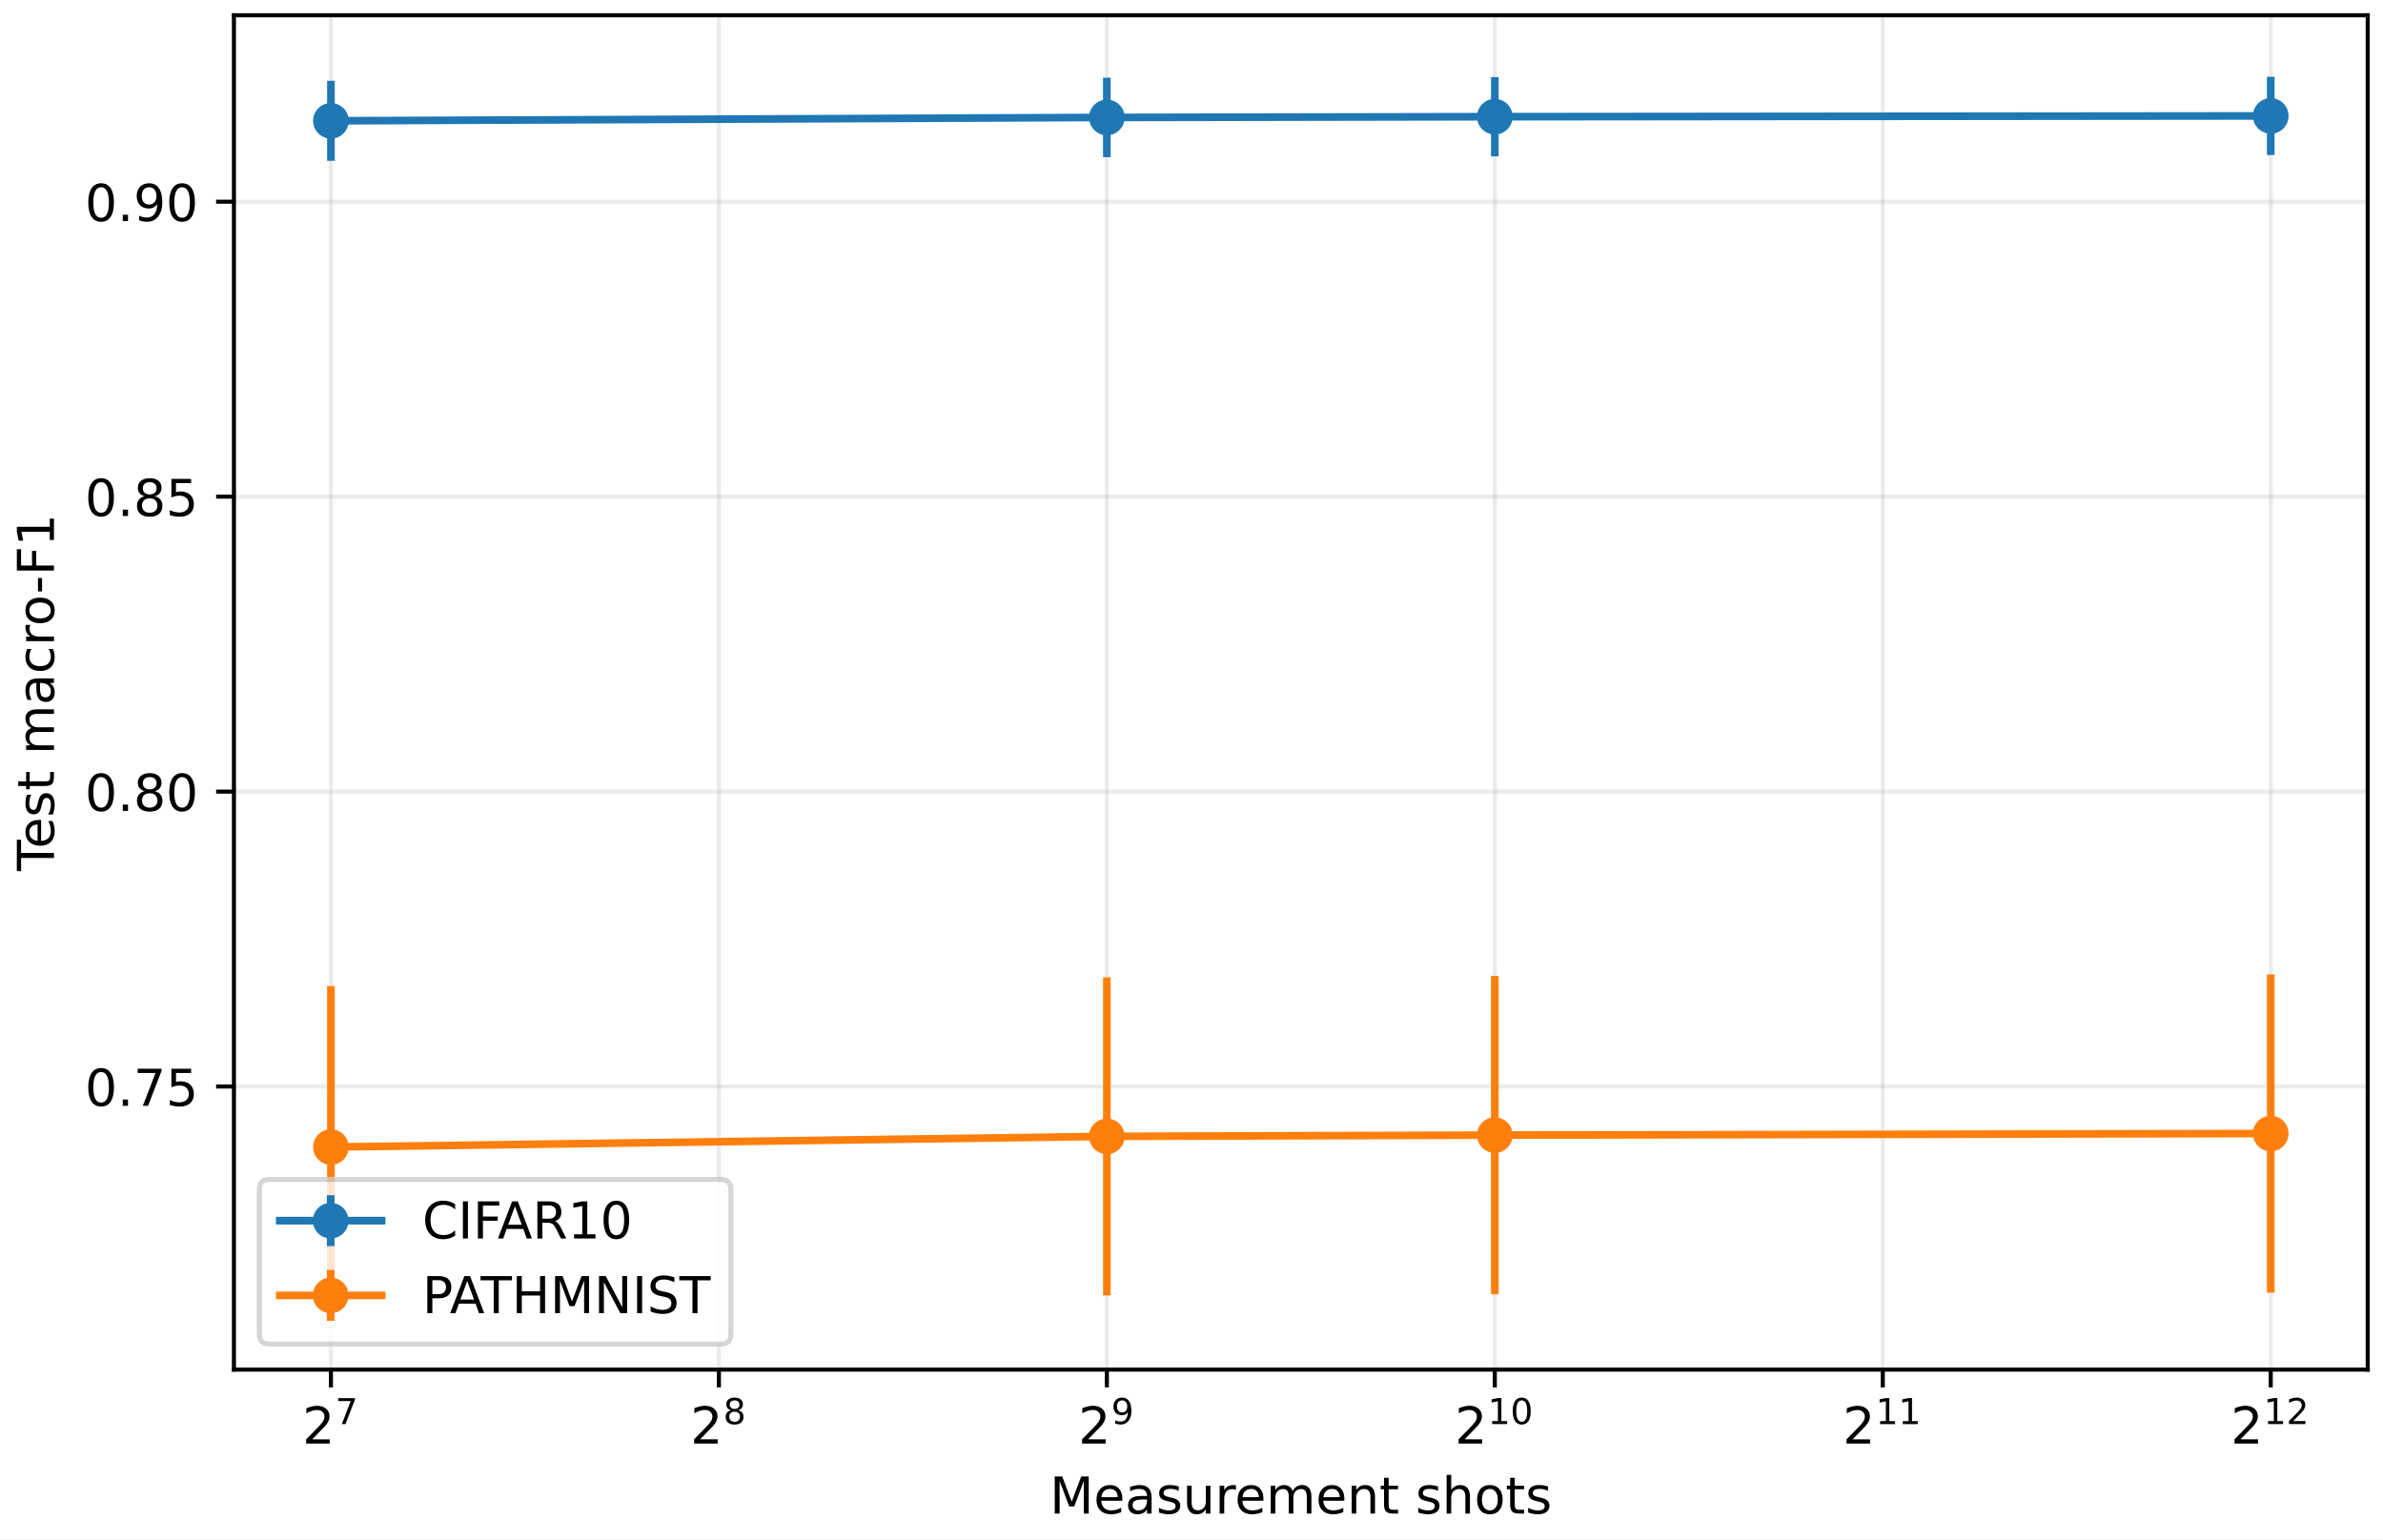
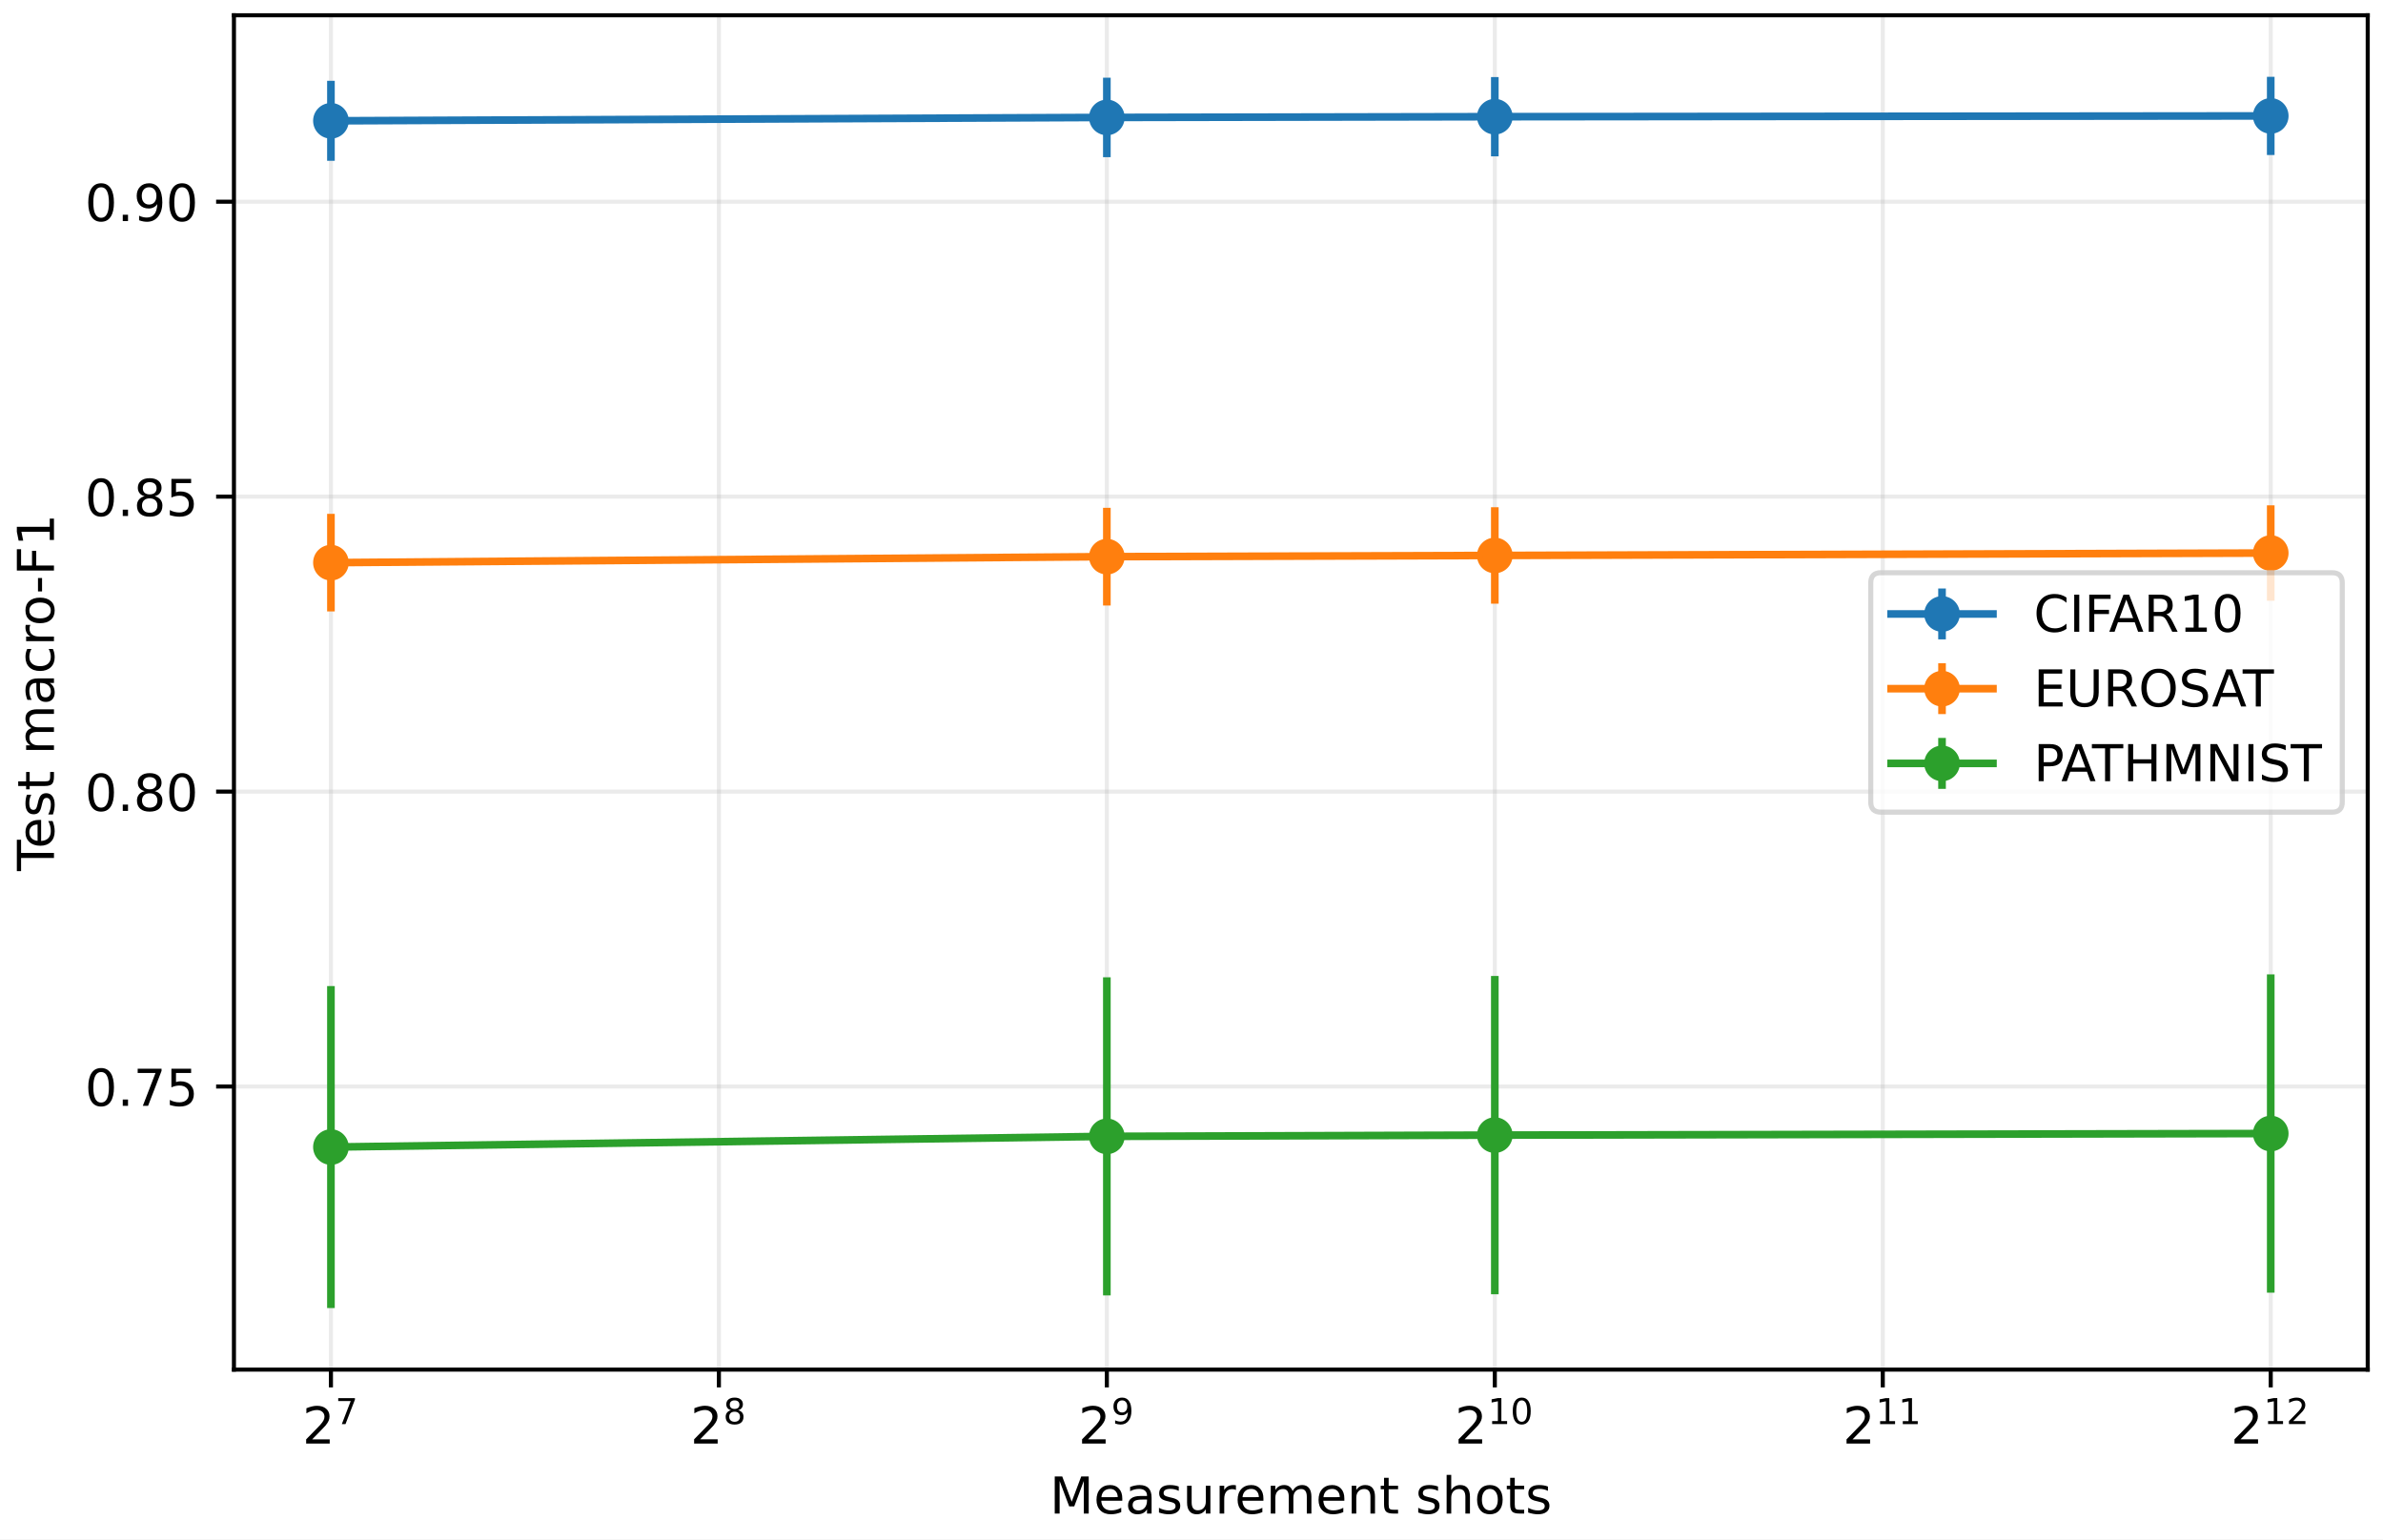
<svg xmlns="http://www.w3.org/2000/svg" xmlns:xlink="http://www.w3.org/1999/xlink" width="468pt" height="302.4pt" viewBox="0 0 468 302.4" version="1.1">
  <defs>
    <style type="text/css">*{stroke-linejoin: round; stroke-linecap: butt}</style>
  </defs>
  <g id="figure_1">
    <g id="patch_1">
      <path d="M 0 302.4  L 468 302.4  L 468 0  L 0 0  z " style="fill: #ffffff" />
    </g>
    <g id="axes_1">
      <g id="patch_2">
        <path d="M 45.944 269.044  L 465 269.044  L 465 3  L 45.944 3  z " style="fill: #ffffff" />
      </g>
      <g id="matplotlib.axis_1">
        <g id="xtick_1">
          <g id="line2d_1">
-             <path d="M 64.992 269.044  L 64.992 3  " clip-path="url(#pfaf70b054d)" style="fill: none; stroke: #b0b0b0; stroke-opacity: 0.25; stroke-width: 0.8; stroke-linecap: square" />
+             <path d="M 64.992 269.044  L 64.992 3  " clip-path="url(#pe28dc18bc2)" style="fill: none; stroke: #b0b0b0; stroke-opacity: 0.25; stroke-width: 0.8; stroke-linecap: square" />
          </g>
          <g id="line2d_2">
            <defs>
-               <path id="m798c637eca" d="M 0 0  L 0 3.5  " style="stroke: #000000; stroke-width: 0.8" />
-             </defs>
-             <g>
-               <use xlink:href="#m798c637eca" x="64.992" y="269.044" style="stroke: #000000; stroke-width: 0.8" />
+               <path id="mab3821c7cf" d="M 0 0  L 0 3.5  " style="stroke: #000000; stroke-width: 0.8" />
+             </defs>
+             <g>
+               <use xlink:href="#mab3821c7cf" x="64.992" y="269.044" style="stroke: #000000; stroke-width: 0.8" />
            </g>
          </g>
          <g id="text_1">
            <g transform="translate(59.39198 283.6419) scale(0.1 -0.1)">
              <defs>
                <path id="DejaVuSans-32" d="M 1228 531  L 3431 531  L 3431 0  L 469 0  L 469 531  Q 828 903 1448 1529  Q 2069 2156 2228 2338  Q 2531 2678 2651 2914  Q 2772 3150 2772 3378  Q 2772 3750 2511 3984  Q 2250 4219 1831 4219  Q 1534 4219 1204 4116  Q 875 4013 500 3803  L 500 4441  Q 881 4594 1212 4672  Q 1544 4750 1819 4750  Q 2544 4750 2975 4387  Q 3406 4025 3406 3419  Q 3406 3131 3298 2873  Q 3191 2616 2906 2266  Q 2828 2175 2409 1742  Q 1991 1309 1228 531  z " transform="scale(0.015625)" />
                <path id="DejaVuSans-37" d="M 525 4666  L 3525 4666  L 3525 4397  L 1831 0  L 1172 0  L 2766 4134  L 525 4134  L 525 4666  z " transform="scale(0.015625)" />
              </defs>
              <use xlink:href="#DejaVuSans-32" transform="translate(0 0.684375)" />
              <use xlink:href="#DejaVuSans-37" transform="translate(64.58008 38.96563) scale(0.7)" />
            </g>
          </g>
        </g>
        <g id="xtick_2">
          <g id="line2d_3">
-             <path d="M 141.184 269.044  L 141.184 3  " clip-path="url(#pfaf70b054d)" style="fill: none; stroke: #b0b0b0; stroke-opacity: 0.25; stroke-width: 0.8; stroke-linecap: square" />
+             <path d="M 141.184 269.044  L 141.184 3  " clip-path="url(#pe28dc18bc2)" style="fill: none; stroke: #b0b0b0; stroke-opacity: 0.25; stroke-width: 0.8; stroke-linecap: square" />
          </g>
          <g id="line2d_4">
            <g>
-               <use xlink:href="#m798c637eca" x="141.184" y="269.044" style="stroke: #000000; stroke-width: 0.8" />
+               <use xlink:href="#mab3821c7cf" x="141.184" y="269.044" style="stroke: #000000; stroke-width: 0.8" />
            </g>
          </g>
          <g id="text_2">
            <g transform="translate(135.5839 283.6419) scale(0.1 -0.1)">
              <defs>
                <path id="DejaVuSans-38" d="M 2034 2216  Q 1584 2216 1326 1975  Q 1069 1734 1069 1313  Q 1069 891 1326 650  Q 1584 409 2034 409  Q 2484 409 2743 651  Q 3003 894 3003 1313  Q 3003 1734 2745 1975  Q 2488 2216 2034 2216  z M 1403 2484  Q 997 2584 770 2862  Q 544 3141 544 3541  Q 544 4100 942 4425  Q 1341 4750 2034 4750  Q 2731 4750 3128 4425  Q 3525 4100 3525 3541  Q 3525 3141 3298 2862  Q 3072 2584 2669 2484  Q 3125 2378 3379 2068  Q 3634 1759 3634 1313  Q 3634 634 3220 271  Q 2806 -91 2034 -91  Q 1263 -91 848 271  Q 434 634 434 1313  Q 434 1759 690 2068  Q 947 2378 1403 2484  z M 1172 3481  Q 1172 3119 1398 2916  Q 1625 2713 2034 2713  Q 2441 2713 2670 2916  Q 2900 3119 2900 3481  Q 2900 3844 2670 4047  Q 2441 4250 2034 4250  Q 1625 4250 1398 4047  Q 1172 3844 1172 3481  z " transform="scale(0.015625)" />
              </defs>
              <use xlink:href="#DejaVuSans-32" transform="translate(0 0.765625)" />
              <use xlink:href="#DejaVuSans-38" transform="translate(64.58008 39.04688) scale(0.7)" />
            </g>
          </g>
        </g>
        <g id="xtick_3">
          <g id="line2d_5">
-             <path d="M 217.376 269.044  L 217.376 3  " clip-path="url(#pfaf70b054d)" style="fill: none; stroke: #b0b0b0; stroke-opacity: 0.25; stroke-width: 0.8; stroke-linecap: square" />
+             <path d="M 217.376 269.044  L 217.376 3  " clip-path="url(#pe28dc18bc2)" style="fill: none; stroke: #b0b0b0; stroke-opacity: 0.25; stroke-width: 0.8; stroke-linecap: square" />
          </g>
          <g id="line2d_6">
            <g>
-               <use xlink:href="#m798c637eca" x="217.376" y="269.044" style="stroke: #000000; stroke-width: 0.8" />
+               <use xlink:href="#mab3821c7cf" x="217.376" y="269.044" style="stroke: #000000; stroke-width: 0.8" />
            </g>
          </g>
          <g id="text_3">
            <g transform="translate(211.7759 283.6419) scale(0.1 -0.1)">
              <defs>
                <path id="DejaVuSans-39" d="M 703 97  L 703 672  Q 941 559 1184 500  Q 1428 441 1663 441  Q 2288 441 2617 861  Q 2947 1281 2994 2138  Q 2813 1869 2534 1725  Q 2256 1581 1919 1581  Q 1219 1581 811 2004  Q 403 2428 403 3163  Q 403 3881 828 4315  Q 1253 4750 1959 4750  Q 2769 4750 3195 4129  Q 3622 3509 3622 2328  Q 3622 1225 3098 567  Q 2575 -91 1691 -91  Q 1453 -91 1209 -44  Q 966 3 703 97  z M 1959 2075  Q 2384 2075 2632 2365  Q 2881 2656 2881 3163  Q 2881 3666 2632 3958  Q 2384 4250 1959 4250  Q 1534 4250 1286 3958  Q 1038 3666 1038 3163  Q 1038 2656 1286 2365  Q 1534 2075 1959 2075  z " transform="scale(0.015625)" />
              </defs>
              <use xlink:href="#DejaVuSans-32" transform="translate(0 0.765625)" />
              <use xlink:href="#DejaVuSans-39" transform="translate(64.58008 39.04688) scale(0.7)" />
            </g>
          </g>
        </g>
        <g id="xtick_4">
          <g id="line2d_7">
-             <path d="M 293.568 269.044  L 293.568 3  " clip-path="url(#pfaf70b054d)" style="fill: none; stroke: #b0b0b0; stroke-opacity: 0.25; stroke-width: 0.8; stroke-linecap: square" />
+             <path d="M 293.568 269.044  L 293.568 3  " clip-path="url(#pe28dc18bc2)" style="fill: none; stroke: #b0b0b0; stroke-opacity: 0.25; stroke-width: 0.8; stroke-linecap: square" />
          </g>
          <g id="line2d_8">
            <g>
-               <use xlink:href="#m798c637eca" x="293.568" y="269.044" style="stroke: #000000; stroke-width: 0.8" />
+               <use xlink:href="#mab3821c7cf" x="293.568" y="269.044" style="stroke: #000000; stroke-width: 0.8" />
            </g>
          </g>
          <g id="text_4">
            <g transform="translate(285.7179 283.6419) scale(0.1 -0.1)">
              <defs>
                <path id="DejaVuSans-31" d="M 794 531  L 1825 531  L 1825 4091  L 703 3866  L 703 4441  L 1819 4666  L 2450 4666  L 2450 531  L 3481 531  L 3481 0  L 794 0  L 794 531  z " transform="scale(0.015625)" />
                <path id="DejaVuSans-30" d="M 2034 4250  Q 1547 4250 1301 3770  Q 1056 3291 1056 2328  Q 1056 1369 1301 889  Q 1547 409 2034 409  Q 2525 409 2770 889  Q 3016 1369 3016 2328  Q 3016 3291 2770 3770  Q 2525 4250 2034 4250  z M 2034 4750  Q 2819 4750 3233 4129  Q 3647 3509 3647 2328  Q 3647 1150 3233 529  Q 2819 -91 2034 -91  Q 1250 -91 836 529  Q 422 1150 422 2328  Q 422 3509 836 4129  Q 1250 4750 2034 4750  z " transform="scale(0.015625)" />
              </defs>
              <use xlink:href="#DejaVuSans-32" transform="translate(0 0.765625)" />
              <use xlink:href="#DejaVuSans-31" transform="translate(64.58008 39.04688) scale(0.7)" />
              <use xlink:href="#DejaVuSans-30" transform="translate(109.1162 39.04688) scale(0.7)" />
            </g>
          </g>
        </g>
        <g id="xtick_5">
          <g id="line2d_9">
-             <path d="M 369.76 269.044  L 369.76 3  " clip-path="url(#pfaf70b054d)" style="fill: none; stroke: #b0b0b0; stroke-opacity: 0.25; stroke-width: 0.8; stroke-linecap: square" />
+             <path d="M 369.76 269.044  L 369.76 3  " clip-path="url(#pe28dc18bc2)" style="fill: none; stroke: #b0b0b0; stroke-opacity: 0.25; stroke-width: 0.8; stroke-linecap: square" />
          </g>
          <g id="line2d_10">
            <g>
-               <use xlink:href="#m798c637eca" x="369.76" y="269.044" style="stroke: #000000; stroke-width: 0.8" />
+               <use xlink:href="#mab3821c7cf" x="369.76" y="269.044" style="stroke: #000000; stroke-width: 0.8" />
            </g>
          </g>
          <g id="text_5">
            <g transform="translate(361.9098 283.6419) scale(0.1 -0.1)">
              <use xlink:href="#DejaVuSans-32" transform="translate(0 0.684375)" />
              <use xlink:href="#DejaVuSans-31" transform="translate(64.58008 38.96563) scale(0.7)" />
              <use xlink:href="#DejaVuSans-31" transform="translate(109.1162 38.96563) scale(0.7)" />
            </g>
          </g>
        </g>
        <g id="xtick_6">
          <g id="line2d_11">
-             <path d="M 445.952 269.044  L 445.952 3  " clip-path="url(#pfaf70b054d)" style="fill: none; stroke: #b0b0b0; stroke-opacity: 0.25; stroke-width: 0.8; stroke-linecap: square" />
+             <path d="M 445.952 269.044  L 445.952 3  " clip-path="url(#pe28dc18bc2)" style="fill: none; stroke: #b0b0b0; stroke-opacity: 0.25; stroke-width: 0.8; stroke-linecap: square" />
          </g>
          <g id="line2d_12">
            <g>
-               <use xlink:href="#m798c637eca" x="445.952" y="269.044" style="stroke: #000000; stroke-width: 0.8" />
+               <use xlink:href="#mab3821c7cf" x="445.952" y="269.044" style="stroke: #000000; stroke-width: 0.8" />
            </g>
          </g>
          <g id="text_6">
            <g transform="translate(438.1018 283.6419) scale(0.1 -0.1)">
              <use xlink:href="#DejaVuSans-32" transform="translate(0 0.765625)" />
              <use xlink:href="#DejaVuSans-31" transform="translate(64.58008 39.04688) scale(0.7)" />
              <use xlink:href="#DejaVuSans-32" transform="translate(109.1162 39.04688) scale(0.7)" />
            </g>
          </g>
        </g>
        <g id="text_7">
          <g transform="translate(206.1617 297.3201) scale(0.1 -0.1)">
            <defs>
              <path id="DejaVuSans-4d" d="M 628 4666  L 1569 4666  L 2759 1491  L 3956 4666  L 4897 4666  L 4897 0  L 4281 0  L 4281 4097  L 3078 897  L 2444 897  L 1241 4097  L 1241 0  L 628 0  L 628 4666  z " transform="scale(0.015625)" />
              <path id="DejaVuSans-65" d="M 3597 1894  L 3597 1613  L 953 1613  Q 991 1019 1311 708  Q 1631 397 2203 397  Q 2534 397 2845 478  Q 3156 559 3463 722  L 3463 178  Q 3153 47 2828 -22  Q 2503 -91 2169 -91  Q 1331 -91 842 396  Q 353 884 353 1716  Q 353 2575 817 3079  Q 1281 3584 2069 3584  Q 2775 3584 3186 3129  Q 3597 2675 3597 1894  z M 3022 2063  Q 3016 2534 2758 2815  Q 2500 3097 2075 3097  Q 1594 3097 1305 2825  Q 1016 2553 972 2059  L 3022 2063  z " transform="scale(0.015625)" />
              <path id="DejaVuSans-61" d="M 2194 1759  Q 1497 1759 1228 1600  Q 959 1441 959 1056  Q 959 750 1161 570  Q 1363 391 1709 391  Q 2188 391 2477 730  Q 2766 1069 2766 1631  L 2766 1759  L 2194 1759  z M 3341 1997  L 3341 0  L 2766 0  L 2766 531  Q 2569 213 2275 61  Q 1981 -91 1556 -91  Q 1019 -91 701 211  Q 384 513 384 1019  Q 384 1609 779 1909  Q 1175 2209 1959 2209  L 2766 2209  L 2766 2266  Q 2766 2663 2505 2880  Q 2244 3097 1772 3097  Q 1472 3097 1187 3025  Q 903 2953 641 2809  L 641 3341  Q 956 3463 1253 3523  Q 1550 3584 1831 3584  Q 2591 3584 2966 3190  Q 3341 2797 3341 1997  z " transform="scale(0.015625)" />
              <path id="DejaVuSans-73" d="M 2834 3397  L 2834 2853  Q 2591 2978 2328 3040  Q 2066 3103 1784 3103  Q 1356 3103 1142 2972  Q 928 2841 928 2578  Q 928 2378 1081 2264  Q 1234 2150 1697 2047  L 1894 2003  Q 2506 1872 2764 1633  Q 3022 1394 3022 966  Q 3022 478 2636 193  Q 2250 -91 1575 -91  Q 1294 -91 989 -36  Q 684 19 347 128  L 347 722  Q 666 556 975 473  Q 1284 391 1588 391  Q 1994 391 2212 530  Q 2431 669 2431 922  Q 2431 1156 2273 1281  Q 2116 1406 1581 1522  L 1381 1569  Q 847 1681 609 1914  Q 372 2147 372 2553  Q 372 3047 722 3315  Q 1072 3584 1716 3584  Q 2034 3584 2315 3537  Q 2597 3491 2834 3397  z " transform="scale(0.015625)" />
              <path id="DejaVuSans-75" d="M 544 1381  L 544 3500  L 1119 3500  L 1119 1403  Q 1119 906 1312 657  Q 1506 409 1894 409  Q 2359 409 2629 706  Q 2900 1003 2900 1516  L 2900 3500  L 3475 3500  L 3475 0  L 2900 0  L 2900 538  Q 2691 219 2414 64  Q 2138 -91 1772 -91  Q 1169 -91 856 284  Q 544 659 544 1381  z M 1991 3584  L 1991 3584  z " transform="scale(0.015625)" />
              <path id="DejaVuSans-72" d="M 2631 2963  Q 2534 3019 2420 3045  Q 2306 3072 2169 3072  Q 1681 3072 1420 2755  Q 1159 2438 1159 1844  L 1159 0  L 581 0  L 581 3500  L 1159 3500  L 1159 2956  Q 1341 3275 1631 3429  Q 1922 3584 2338 3584  Q 2397 3584 2469 3576  Q 2541 3569 2628 3553  L 2631 2963  z " transform="scale(0.015625)" />
              <path id="DejaVuSans-6d" d="M 3328 2828  Q 3544 3216 3844 3400  Q 4144 3584 4550 3584  Q 5097 3584 5394 3201  Q 5691 2819 5691 2113  L 5691 0  L 5113 0  L 5113 2094  Q 5113 2597 4934 2840  Q 4756 3084 4391 3084  Q 3944 3084 3684 2787  Q 3425 2491 3425 1978  L 3425 0  L 2847 0  L 2847 2094  Q 2847 2600 2669 2842  Q 2491 3084 2119 3084  Q 1678 3084 1418 2786  Q 1159 2488 1159 1978  L 1159 0  L 581 0  L 581 3500  L 1159 3500  L 1159 2956  Q 1356 3278 1631 3431  Q 1906 3584 2284 3584  Q 2666 3584 2933 3390  Q 3200 3197 3328 2828  z " transform="scale(0.015625)" />
              <path id="DejaVuSans-6e" d="M 3513 2113  L 3513 0  L 2938 0  L 2938 2094  Q 2938 2591 2744 2837  Q 2550 3084 2163 3084  Q 1697 3084 1428 2787  Q 1159 2491 1159 1978  L 1159 0  L 581 0  L 581 3500  L 1159 3500  L 1159 2956  Q 1366 3272 1645 3428  Q 1925 3584 2291 3584  Q 2894 3584 3203 3211  Q 3513 2838 3513 2113  z " transform="scale(0.015625)" />
              <path id="DejaVuSans-74" d="M 1172 4494  L 1172 3500  L 2356 3500  L 2356 3053  L 1172 3053  L 1172 1153  Q 1172 725 1289 603  Q 1406 481 1766 481  L 2356 481  L 2356 0  L 1766 0  Q 1100 0 847 248  Q 594 497 594 1153  L 594 3053  L 172 3053  L 172 3500  L 594 3500  L 594 4494  L 1172 4494  z " transform="scale(0.015625)" />
              <path id="DejaVuSans-20" transform="scale(0.015625)" />
              <path id="DejaVuSans-68" d="M 3513 2113  L 3513 0  L 2938 0  L 2938 2094  Q 2938 2591 2744 2837  Q 2550 3084 2163 3084  Q 1697 3084 1428 2787  Q 1159 2491 1159 1978  L 1159 0  L 581 0  L 581 4863  L 1159 4863  L 1159 2956  Q 1366 3272 1645 3428  Q 1925 3584 2291 3584  Q 2894 3584 3203 3211  Q 3513 2838 3513 2113  z " transform="scale(0.015625)" />
              <path id="DejaVuSans-6f" d="M 1959 3097  Q 1497 3097 1228 2736  Q 959 2375 959 1747  Q 959 1119 1226 758  Q 1494 397 1959 397  Q 2419 397 2687 759  Q 2956 1122 2956 1747  Q 2956 2369 2687 2733  Q 2419 3097 1959 3097  z M 1959 3584  Q 2709 3584 3137 3096  Q 3566 2609 3566 1747  Q 3566 888 3137 398  Q 2709 -91 1959 -91  Q 1206 -91 779 398  Q 353 888 353 1747  Q 353 2609 779 3096  Q 1206 3584 1959 3584  z " transform="scale(0.015625)" />
            </defs>
            <use xlink:href="#DejaVuSans-4d" />
            <use xlink:href="#DejaVuSans-65" transform="translate(86.2793 0)" />
            <use xlink:href="#DejaVuSans-61" transform="translate(147.8027 0)" />
            <use xlink:href="#DejaVuSans-73" transform="translate(209.082 0)" />
            <use xlink:href="#DejaVuSans-75" transform="translate(261.1816 0)" />
            <use xlink:href="#DejaVuSans-72" transform="translate(324.5605 0)" />
            <use xlink:href="#DejaVuSans-65" transform="translate(363.4238 0)" />
            <use xlink:href="#DejaVuSans-6d" transform="translate(424.9473 0)" />
            <use xlink:href="#DejaVuSans-65" transform="translate(522.3594 0)" />
            <use xlink:href="#DejaVuSans-6e" transform="translate(583.8828 0)" />
            <use xlink:href="#DejaVuSans-74" transform="translate(647.2617 0)" />
            <use xlink:href="#DejaVuSans-20" transform="translate(686.4707 0)" />
            <use xlink:href="#DejaVuSans-73" transform="translate(718.2578 0)" />
            <use xlink:href="#DejaVuSans-68" transform="translate(770.3574 0)" />
            <use xlink:href="#DejaVuSans-6f" transform="translate(833.7363 0)" />
            <use xlink:href="#DejaVuSans-74" transform="translate(894.918 0)" />
            <use xlink:href="#DejaVuSans-73" transform="translate(934.127 0)" />
          </g>
        </g>
      </g>
      <g id="matplotlib.axis_2">
        <g id="ytick_1">
          <g id="line2d_13">
-             <path d="M 45.944 213.429  L 465 213.429  " clip-path="url(#pfaf70b054d)" style="fill: none; stroke: #b0b0b0; stroke-opacity: 0.25; stroke-width: 0.8; stroke-linecap: square" />
+             <path d="M 45.944 213.429  L 465 213.429  " clip-path="url(#pe28dc18bc2)" style="fill: none; stroke: #b0b0b0; stroke-opacity: 0.25; stroke-width: 0.8; stroke-linecap: square" />
          </g>
          <g id="line2d_14">
            <defs>
-               <path id="mf0f2cc1342" d="M 0 0  L -3.5 0  " style="stroke: #000000; stroke-width: 0.8" />
-             </defs>
-             <g>
-               <use xlink:href="#mf0f2cc1342" x="45.944" y="213.429" style="stroke: #000000; stroke-width: 0.8" />
+               <path id="m3aa2498bc7" d="M 0 0  L -3.5 0  " style="stroke: #000000; stroke-width: 0.8" />
+             </defs>
+             <g>
+               <use xlink:href="#m3aa2498bc7" x="45.944" y="213.429" style="stroke: #000000; stroke-width: 0.8" />
            </g>
          </g>
          <g id="text_8">
            <g transform="translate(16.67836 217.2287) scale(0.1 -0.1)">
              <defs>
                <path id="DejaVuSans-2e" d="M 684 794  L 1344 794  L 1344 0  L 684 0  L 684 794  z " transform="scale(0.015625)" />
                <path id="DejaVuSans-35" d="M 691 4666  L 3169 4666  L 3169 4134  L 1269 4134  L 1269 2991  Q 1406 3038 1543 3061  Q 1681 3084 1819 3084  Q 2600 3084 3056 2656  Q 3513 2228 3513 1497  Q 3513 744 3044 326  Q 2575 -91 1722 -91  Q 1428 -91 1123 -41  Q 819 9 494 109  L 494 744  Q 775 591 1075 516  Q 1375 441 1709 441  Q 2250 441 2565 725  Q 2881 1009 2881 1497  Q 2881 1984 2565 2268  Q 2250 2553 1709 2553  Q 1456 2553 1204 2497  Q 953 2441 691 2322  L 691 4666  z " transform="scale(0.015625)" />
              </defs>
              <use xlink:href="#DejaVuSans-30" />
              <use xlink:href="#DejaVuSans-2e" transform="translate(63.62305 0)" />
              <use xlink:href="#DejaVuSans-37" transform="translate(95.41016 0)" />
              <use xlink:href="#DejaVuSans-35" transform="translate(159.0332 0)" />
            </g>
          </g>
        </g>
        <g id="ytick_2">
          <g id="line2d_15">
-             <path d="M 45.944 155.495  L 465 155.495  " clip-path="url(#pfaf70b054d)" style="fill: none; stroke: #b0b0b0; stroke-opacity: 0.25; stroke-width: 0.8; stroke-linecap: square" />
+             <path d="M 45.944 155.495  L 465 155.495  " clip-path="url(#pe28dc18bc2)" style="fill: none; stroke: #b0b0b0; stroke-opacity: 0.25; stroke-width: 0.8; stroke-linecap: square" />
          </g>
          <g id="line2d_16">
            <g>
-               <use xlink:href="#mf0f2cc1342" x="45.944" y="155.495" style="stroke: #000000; stroke-width: 0.8" />
+               <use xlink:href="#m3aa2498bc7" x="45.944" y="155.495" style="stroke: #000000; stroke-width: 0.8" />
            </g>
          </g>
          <g id="text_9">
            <g transform="translate(16.67836 159.2939) scale(0.1 -0.1)">
              <use xlink:href="#DejaVuSans-30" />
              <use xlink:href="#DejaVuSans-2e" transform="translate(63.62305 0)" />
              <use xlink:href="#DejaVuSans-38" transform="translate(95.41016 0)" />
              <use xlink:href="#DejaVuSans-30" transform="translate(159.0332 0)" />
            </g>
          </g>
        </g>
        <g id="ytick_3">
          <g id="line2d_17">
-             <path d="M 45.944 97.56  L 465 97.56  " clip-path="url(#pfaf70b054d)" style="fill: none; stroke: #b0b0b0; stroke-opacity: 0.25; stroke-width: 0.8; stroke-linecap: square" />
+             <path d="M 45.944 97.56  L 465 97.56  " clip-path="url(#pe28dc18bc2)" style="fill: none; stroke: #b0b0b0; stroke-opacity: 0.25; stroke-width: 0.8; stroke-linecap: square" />
          </g>
          <g id="line2d_18">
            <g>
-               <use xlink:href="#mf0f2cc1342" x="45.944" y="97.56" style="stroke: #000000; stroke-width: 0.8" />
+               <use xlink:href="#m3aa2498bc7" x="45.944" y="97.56" style="stroke: #000000; stroke-width: 0.8" />
            </g>
          </g>
          <g id="text_10">
            <g transform="translate(16.67836 101.3591) scale(0.1 -0.1)">
              <use xlink:href="#DejaVuSans-30" />
              <use xlink:href="#DejaVuSans-2e" transform="translate(63.62305 0)" />
              <use xlink:href="#DejaVuSans-38" transform="translate(95.41016 0)" />
              <use xlink:href="#DejaVuSans-35" transform="translate(159.0332 0)" />
            </g>
          </g>
        </g>
        <g id="ytick_4">
          <g id="line2d_19">
-             <path d="M 45.944 39.625  L 465 39.625  " clip-path="url(#pfaf70b054d)" style="fill: none; stroke: #b0b0b0; stroke-opacity: 0.25; stroke-width: 0.8; stroke-linecap: square" />
+             <path d="M 45.944 39.625  L 465 39.625  " clip-path="url(#pe28dc18bc2)" style="fill: none; stroke: #b0b0b0; stroke-opacity: 0.25; stroke-width: 0.8; stroke-linecap: square" />
          </g>
          <g id="line2d_20">
            <g>
-               <use xlink:href="#mf0f2cc1342" x="45.944" y="39.625" style="stroke: #000000; stroke-width: 0.8" />
+               <use xlink:href="#m3aa2498bc7" x="45.944" y="39.625" style="stroke: #000000; stroke-width: 0.8" />
            </g>
          </g>
          <g id="text_11">
            <g transform="translate(16.67836 43.42434) scale(0.1 -0.1)">
              <use xlink:href="#DejaVuSans-30" />
              <use xlink:href="#DejaVuSans-2e" transform="translate(63.62305 0)" />
              <use xlink:href="#DejaVuSans-39" transform="translate(95.41016 0)" />
              <use xlink:href="#DejaVuSans-30" transform="translate(159.0332 0)" />
            </g>
          </g>
        </g>
        <g id="text_12">
          <g transform="translate(10.59868 171.0969) rotate(-90) scale(0.1 -0.1)">
            <defs>
              <path id="DejaVuSans-54" d="M -19 4666  L 3928 4666  L 3928 4134  L 2272 4134  L 2272 0  L 1638 0  L 1638 4134  L -19 4134  L -19 4666  z " transform="scale(0.015625)" />
              <path id="DejaVuSans-63" d="M 3122 3366  L 3122 2828  Q 2878 2963 2633 3030  Q 2388 3097 2138 3097  Q 1578 3097 1268 2742  Q 959 2388 959 1747  Q 959 1106 1268 751  Q 1578 397 2138 397  Q 2388 397 2633 464  Q 2878 531 3122 666  L 3122 134  Q 2881 22 2623 -34  Q 2366 -91 2075 -91  Q 1284 -91 818 406  Q 353 903 353 1747  Q 353 2603 823 3093  Q 1294 3584 2113 3584  Q 2378 3584 2631 3529  Q 2884 3475 3122 3366  z " transform="scale(0.015625)" />
              <path id="DejaVuSans-2d" d="M 313 2009  L 1997 2009  L 1997 1497  L 313 1497  L 313 2009  z " transform="scale(0.015625)" />
              <path id="DejaVuSans-46" d="M 628 4666  L 3309 4666  L 3309 4134  L 1259 4134  L 1259 2759  L 3109 2759  L 3109 2228  L 1259 2228  L 1259 0  L 628 0  L 628 4666  z " transform="scale(0.015625)" />
            </defs>
            <use xlink:href="#DejaVuSans-54" />
            <use xlink:href="#DejaVuSans-65" transform="translate(44.08398 0)" />
            <use xlink:href="#DejaVuSans-73" transform="translate(105.6074 0)" />
            <use xlink:href="#DejaVuSans-74" transform="translate(157.707 0)" />
            <use xlink:href="#DejaVuSans-20" transform="translate(196.916 0)" />
            <use xlink:href="#DejaVuSans-6d" transform="translate(228.7031 0)" />
            <use xlink:href="#DejaVuSans-61" transform="translate(326.1152 0)" />
            <use xlink:href="#DejaVuSans-63" transform="translate(387.3945 0)" />
            <use xlink:href="#DejaVuSans-72" transform="translate(442.375 0)" />
            <use xlink:href="#DejaVuSans-6f" transform="translate(481.2383 0)" />
            <use xlink:href="#DejaVuSans-2d" transform="translate(544.2949 0)" />
            <use xlink:href="#DejaVuSans-46" transform="translate(580.3789 0)" />
            <use xlink:href="#DejaVuSans-31" transform="translate(637.8984 0)" />
          </g>
        </g>
      </g>
      <g id="LineCollection_1">
-         <path d="M 64.992 31.589  L 64.992 15.876  " clip-path="url(#pfaf70b054d)" style="fill: none; stroke: #1f77b4; stroke-width: 1.5" />
-         <path d="M 217.376 30.874  L 217.376 15.264  " clip-path="url(#pfaf70b054d)" style="fill: none; stroke: #1f77b4; stroke-width: 1.5" />
-         <path d="M 293.568 30.71  L 293.568 15.137  " clip-path="url(#pfaf70b054d)" style="fill: none; stroke: #1f77b4; stroke-width: 1.5" />
-         <path d="M 445.952 30.449  L 445.952 15.093  " clip-path="url(#pfaf70b054d)" style="fill: none; stroke: #1f77b4; stroke-width: 1.5" />
+         <path d="M 64.992 31.589  L 64.992 15.876  " clip-path="url(#pe28dc18bc2)" style="fill: none; stroke: #1f77b4; stroke-width: 1.5" />
+         <path d="M 217.376 30.874  L 217.376 15.264  " clip-path="url(#pe28dc18bc2)" style="fill: none; stroke: #1f77b4; stroke-width: 1.5" />
+         <path d="M 293.568 30.71  L 293.568 15.137  " clip-path="url(#pe28dc18bc2)" style="fill: none; stroke: #1f77b4; stroke-width: 1.5" />
+         <path d="M 445.952 30.449  L 445.952 15.093  " clip-path="url(#pe28dc18bc2)" style="fill: none; stroke: #1f77b4; stroke-width: 1.5" />
      </g>
      <g id="LineCollection_2">
-         <path d="M 64.992 256.951  L 64.992 193.701  " clip-path="url(#pfaf70b054d)" style="fill: none; stroke: #ff7f0e; stroke-width: 1.5" />
-         <path d="M 217.376 254.464  L 217.376 191.984  " clip-path="url(#pfaf70b054d)" style="fill: none; stroke: #ff7f0e; stroke-width: 1.5" />
-         <path d="M 293.568 254.246  L 293.568 191.716  " clip-path="url(#pfaf70b054d)" style="fill: none; stroke: #ff7f0e; stroke-width: 1.5" />
-         <path d="M 445.952 253.933  L 445.952 191.403  " clip-path="url(#pfaf70b054d)" style="fill: none; stroke: #ff7f0e; stroke-width: 1.5" />
+         <path d="M 64.992 120.112  L 64.992 100.94  " clip-path="url(#pe28dc18bc2)" style="fill: none; stroke: #ff7f0e; stroke-width: 1.5" />
+         <path d="M 217.376 118.946  L 217.376 99.755  " clip-path="url(#pe28dc18bc2)" style="fill: none; stroke: #ff7f0e; stroke-width: 1.5" />
+         <path d="M 293.568 118.584  L 293.568 99.643  " clip-path="url(#pe28dc18bc2)" style="fill: none; stroke: #ff7f0e; stroke-width: 1.5" />
+         <path d="M 445.952 118.011  L 445.952 99.267  " clip-path="url(#pe28dc18bc2)" style="fill: none; stroke: #ff7f0e; stroke-width: 1.5" />
+       </g>
+       <g id="LineCollection_3">
+         <path d="M 64.992 256.951  L 64.992 193.701  " clip-path="url(#pe28dc18bc2)" style="fill: none; stroke: #2ca02c; stroke-width: 1.5" />
+         <path d="M 217.376 254.464  L 217.376 191.984  " clip-path="url(#pe28dc18bc2)" style="fill: none; stroke: #2ca02c; stroke-width: 1.5" />
+         <path d="M 293.568 254.246  L 293.568 191.716  " clip-path="url(#pe28dc18bc2)" style="fill: none; stroke: #2ca02c; stroke-width: 1.5" />
+         <path d="M 445.952 253.933  L 445.952 191.403  " clip-path="url(#pe28dc18bc2)" style="fill: none; stroke: #2ca02c; stroke-width: 1.5" />
      </g>
      <g id="line2d_21">
-         <path d="M 64.992 23.732  L 217.376 23.069  L 293.568 22.923  L 445.952 22.771  " clip-path="url(#pfaf70b054d)" style="fill: none; stroke: #1f77b4; stroke-width: 1.5; stroke-linecap: square" />
+         <path d="M 64.992 23.732  L 217.376 23.069  L 293.568 22.923  L 445.952 22.771  " clip-path="url(#pe28dc18bc2)" style="fill: none; stroke: #1f77b4; stroke-width: 1.5; stroke-linecap: square" />
        <defs>
-           <path id="m806d07db05" d="M 0 3  C 0.796 3 1.559 2.684 2.121 2.121  C 2.684 1.559 3 0.796 3 0  C 3 -0.796 2.684 -1.559 2.121 -2.121  C 1.559 -2.684 0.796 -3 0 -3  C -0.796 -3 -1.559 -2.684 -2.121 -2.121  C -2.684 -1.559 -3 -0.796 -3 0  C -3 0.796 -2.684 1.559 -2.121 2.121  C -1.559 2.684 -0.796 3 0 3  z " style="stroke: #1f77b4" />
+           <path id="mc5e41d452e" d="M 0 3  C 0.796 3 1.559 2.684 2.121 2.121  C 2.684 1.559 3 0.796 3 0  C 3 -0.796 2.684 -1.559 2.121 -2.121  C 1.559 -2.684 0.796 -3 0 -3  C -0.796 -3 -1.559 -2.684 -2.121 -2.121  C -2.684 -1.559 -3 -0.796 -3 0  C -3 0.796 -2.684 1.559 -2.121 2.121  C -1.559 2.684 -0.796 3 0 3  z " style="stroke: #1f77b4" />
        </defs>
-         <g clip-path="url(#pfaf70b054d)">
-           <use xlink:href="#m806d07db05" x="64.992" y="23.732" style="fill: #1f77b4; stroke: #1f77b4" />
-           <use xlink:href="#m806d07db05" x="217.376" y="23.069" style="fill: #1f77b4; stroke: #1f77b4" />
-           <use xlink:href="#m806d07db05" x="293.568" y="22.923" style="fill: #1f77b4; stroke: #1f77b4" />
-           <use xlink:href="#m806d07db05" x="445.952" y="22.771" style="fill: #1f77b4; stroke: #1f77b4" />
+         <g clip-path="url(#pe28dc18bc2)">
+           <use xlink:href="#mc5e41d452e" x="64.992" y="23.732" style="fill: #1f77b4; stroke: #1f77b4" />
+           <use xlink:href="#mc5e41d452e" x="217.376" y="23.069" style="fill: #1f77b4; stroke: #1f77b4" />
+           <use xlink:href="#mc5e41d452e" x="293.568" y="22.923" style="fill: #1f77b4; stroke: #1f77b4" />
+           <use xlink:href="#mc5e41d452e" x="445.952" y="22.771" style="fill: #1f77b4; stroke: #1f77b4" />
        </g>
      </g>
      <g id="line2d_22">
-         <path d="M 64.992 225.326  L 217.376 223.224  L 293.568 222.981  L 445.952 222.668  " clip-path="url(#pfaf70b054d)" style="fill: none; stroke: #ff7f0e; stroke-width: 1.5; stroke-linecap: square" />
+         <path d="M 64.992 110.526  L 217.376 109.35  L 293.568 109.114  L 445.952 108.639  " clip-path="url(#pe28dc18bc2)" style="fill: none; stroke: #ff7f0e; stroke-width: 1.5; stroke-linecap: square" />
        <defs>
-           <path id="m2786327ec7" d="M 0 3  C 0.796 3 1.559 2.684 2.121 2.121  C 2.684 1.559 3 0.796 3 0  C 3 -0.796 2.684 -1.559 2.121 -2.121  C 1.559 -2.684 0.796 -3 0 -3  C -0.796 -3 -1.559 -2.684 -2.121 -2.121  C -2.684 -1.559 -3 -0.796 -3 0  C -3 0.796 -2.684 1.559 -2.121 2.121  C -1.559 2.684 -0.796 3 0 3  z " style="stroke: #ff7f0e" />
+           <path id="mf394cb28e1" d="M 0 3  C 0.796 3 1.559 2.684 2.121 2.121  C 2.684 1.559 3 0.796 3 0  C 3 -0.796 2.684 -1.559 2.121 -2.121  C 1.559 -2.684 0.796 -3 0 -3  C -0.796 -3 -1.559 -2.684 -2.121 -2.121  C -2.684 -1.559 -3 -0.796 -3 0  C -3 0.796 -2.684 1.559 -2.121 2.121  C -1.559 2.684 -0.796 3 0 3  z " style="stroke: #ff7f0e" />
        </defs>
-         <g clip-path="url(#pfaf70b054d)">
-           <use xlink:href="#m2786327ec7" x="64.992" y="225.326" style="fill: #ff7f0e; stroke: #ff7f0e" />
-           <use xlink:href="#m2786327ec7" x="217.376" y="223.224" style="fill: #ff7f0e; stroke: #ff7f0e" />
-           <use xlink:href="#m2786327ec7" x="293.568" y="222.981" style="fill: #ff7f0e; stroke: #ff7f0e" />
-           <use xlink:href="#m2786327ec7" x="445.952" y="222.668" style="fill: #ff7f0e; stroke: #ff7f0e" />
+         <g clip-path="url(#pe28dc18bc2)">
+           <use xlink:href="#mf394cb28e1" x="64.992" y="110.526" style="fill: #ff7f0e; stroke: #ff7f0e" />
+           <use xlink:href="#mf394cb28e1" x="217.376" y="109.35" style="fill: #ff7f0e; stroke: #ff7f0e" />
+           <use xlink:href="#mf394cb28e1" x="293.568" y="109.114" style="fill: #ff7f0e; stroke: #ff7f0e" />
+           <use xlink:href="#mf394cb28e1" x="445.952" y="108.639" style="fill: #ff7f0e; stroke: #ff7f0e" />
+         </g>
+       </g>
+       <g id="line2d_23">
+         <path d="M 64.992 225.326  L 217.376 223.224  L 293.568 222.981  L 445.952 222.668  " clip-path="url(#pe28dc18bc2)" style="fill: none; stroke: #2ca02c; stroke-width: 1.5; stroke-linecap: square" />
+         <defs>
+           <path id="m07d665d8fe" d="M 0 3  C 0.796 3 1.559 2.684 2.121 2.121  C 2.684 1.559 3 0.796 3 0  C 3 -0.796 2.684 -1.559 2.121 -2.121  C 1.559 -2.684 0.796 -3 0 -3  C -0.796 -3 -1.559 -2.684 -2.121 -2.121  C -2.684 -1.559 -3 -0.796 -3 0  C -3 0.796 -2.684 1.559 -2.121 2.121  C -1.559 2.684 -0.796 3 0 3  z " style="stroke: #2ca02c" />
+         </defs>
+         <g clip-path="url(#pe28dc18bc2)">
+           <use xlink:href="#m07d665d8fe" x="64.992" y="225.326" style="fill: #2ca02c; stroke: #2ca02c" />
+           <use xlink:href="#m07d665d8fe" x="217.376" y="223.224" style="fill: #2ca02c; stroke: #2ca02c" />
+           <use xlink:href="#m07d665d8fe" x="293.568" y="222.981" style="fill: #2ca02c; stroke: #2ca02c" />
+           <use xlink:href="#m07d665d8fe" x="445.952" y="222.668" style="fill: #2ca02c; stroke: #2ca02c" />
        </g>
      </g>
      <g id="patch_3">
        <path d="M 45.944 269.044  L 45.944 3  " style="fill: none; stroke: #000000; stroke-width: 0.8; stroke-linejoin: miter; stroke-linecap: square" />
      </g>
      <g id="patch_4">
        <path d="M 465 269.044  L 465 3  " style="fill: none; stroke: #000000; stroke-width: 0.8; stroke-linejoin: miter; stroke-linecap: square" />
      </g>
      <g id="patch_5">
        <path d="M 45.944 269.044  L 465 269.044  " style="fill: none; stroke: #000000; stroke-width: 0.8; stroke-linejoin: miter; stroke-linecap: square" />
      </g>
      <g id="patch_6">
        <path d="M 45.944 3  L 465 3  " style="fill: none; stroke: #000000; stroke-width: 0.8; stroke-linejoin: miter; stroke-linecap: square" />
      </g>
      <g id="legend_1">
        <g id="patch_7">
-           <path d="M 52.944 264.044  L 141.546 264.044  Q 143.546 264.044 143.546 262.044  L 143.546 233.687  Q 143.546 231.687 141.546 231.687  L 52.944 231.687  Q 50.944 231.687 50.944 233.687  L 50.944 262.044  Q 50.944 264.044 52.944 264.044  z " style="fill: #ffffff; opacity: 0.8; stroke: #cccccc; stroke-linejoin: miter" />
-         </g>
-         <g id="LineCollection_3">
-           <path d="M 64.944 244.786  L 64.944 234.786  " style="fill: none; stroke: #1f77b4; stroke-width: 1.5" />
-         </g>
-         <g id="line2d_23">
-           <path d="M 54.944 239.786  L 74.944 239.786  " style="fill: none; stroke: #1f77b4; stroke-width: 1.5; stroke-linecap: square" />
+           <path d="M 369.398 159.539  L 458 159.539  Q 460 159.539 460 157.539  L 460 114.505  Q 460 112.505 458 112.505  L 369.398 112.505  Q 367.398 112.505 367.398 114.505  L 367.398 157.539  Q 367.398 159.539 369.398 159.539  z " style="fill: #ffffff; opacity: 0.8; stroke: #cccccc; stroke-linejoin: miter" />
+         </g>
+         <g id="LineCollection_4">
+           <path d="M 381.398 125.603  L 381.398 115.603  " style="fill: none; stroke: #1f77b4; stroke-width: 1.5" />
        </g>
        <g id="line2d_24">
+           <path d="M 371.398 120.603  L 391.398 120.603  " style="fill: none; stroke: #1f77b4; stroke-width: 1.5; stroke-linecap: square" />
+         </g>
+         <g id="line2d_25">
          <g>
-             <use xlink:href="#m806d07db05" x="64.944" y="239.786" style="fill: #1f77b4; stroke: #1f77b4" />
+             <use xlink:href="#mc5e41d452e" x="381.398" y="120.603" style="fill: #1f77b4; stroke: #1f77b4" />
          </g>
        </g>
        <g id="text_13">
-           <g transform="translate(82.94399 243.2857) scale(0.1 -0.1)">
+           <g transform="translate(399.3982 124.1031) scale(0.1 -0.1)">
            <defs>
              <path id="DejaVuSans-43" d="M 4122 4306  L 4122 3641  Q 3803 3938 3442 4084  Q 3081 4231 2675 4231  Q 1875 4231 1450 3742  Q 1025 3253 1025 2328  Q 1025 1406 1450 917  Q 1875 428 2675 428  Q 3081 428 3442 575  Q 3803 722 4122 1019  L 4122 359  Q 3791 134 3420 21  Q 3050 -91 2638 -91  Q 1578 -91 968 557  Q 359 1206 359 2328  Q 359 3453 968 4101  Q 1578 4750 2638 4750  Q 3056 4750 3426 4639  Q 3797 4528 4122 4306  z " transform="scale(0.015625)" />
              <path id="DejaVuSans-49" d="M 628 4666  L 1259 4666  L 1259 0  L 628 0  L 628 4666  z " transform="scale(0.015625)" />
              <path id="DejaVuSans-41" d="M 2188 4044  L 1331 1722  L 3047 1722  L 2188 4044  z M 1831 4666  L 2547 4666  L 4325 0  L 3669 0  L 3244 1197  L 1141 1197  L 716 0  L 50 0  L 1831 4666  z " transform="scale(0.015625)" />
              <path id="DejaVuSans-52" d="M 2841 2188  Q 3044 2119 3236 1894  Q 3428 1669 3622 1275  L 4263 0  L 3584 0  L 2988 1197  Q 2756 1666 2539 1819  Q 2322 1972 1947 1972  L 1259 1972  L 1259 0  L 628 0  L 628 4666  L 2053 4666  Q 2853 4666 3247 4331  Q 3641 3997 3641 3322  Q 3641 2881 3436 2590  Q 3231 2300 2841 2188  z M 1259 4147  L 1259 2491  L 2053 2491  Q 2509 2491 2742 2702  Q 2975 2913 2975 3322  Q 2975 3731 2742 3939  Q 2509 4147 2053 4147  L 1259 4147  z " transform="scale(0.015625)" />
            </defs>
            <use xlink:href="#DejaVuSans-43" />
            <use xlink:href="#DejaVuSans-49" transform="translate(69.82422 0)" />
            <use xlink:href="#DejaVuSans-46" transform="translate(99.31641 0)" />
            <use xlink:href="#DejaVuSans-41" transform="translate(147.7109 0)" />
            <use xlink:href="#DejaVuSans-52" transform="translate(216.1191 0)" />
            <use xlink:href="#DejaVuSans-31" transform="translate(285.6016 0)" />
            <use xlink:href="#DejaVuSans-30" transform="translate(349.2246 0)" />
          </g>
        </g>
-         <g id="LineCollection_4">
-           <path d="M 64.944 259.464  L 64.944 249.464  " style="fill: none; stroke: #ff7f0e; stroke-width: 1.5" />
-         </g>
-         <g id="line2d_25">
-           <path d="M 54.944 254.464  L 74.944 254.464  " style="fill: none; stroke: #ff7f0e; stroke-width: 1.5; stroke-linecap: square" />
+         <g id="LineCollection_5">
+           <path d="M 381.398 140.281  L 381.398 130.281  " style="fill: none; stroke: #ff7f0e; stroke-width: 1.5" />
        </g>
        <g id="line2d_26">
+           <path d="M 371.398 135.281  L 391.398 135.281  " style="fill: none; stroke: #ff7f0e; stroke-width: 1.5; stroke-linecap: square" />
+         </g>
+         <g id="line2d_27">
          <g>
-             <use xlink:href="#m2786327ec7" x="64.944" y="254.464" style="fill: #ff7f0e; stroke: #ff7f0e" />
+             <use xlink:href="#mf394cb28e1" x="381.398" y="135.281" style="fill: #ff7f0e; stroke: #ff7f0e" />
          </g>
        </g>
        <g id="text_14">
-           <g transform="translate(82.94399 257.9638) scale(0.1 -0.1)">
+           <g transform="translate(399.3982 138.7812) scale(0.1 -0.1)">
+             <defs>
+               <path id="DejaVuSans-45" d="M 628 4666  L 3578 4666  L 3578 4134  L 1259 4134  L 1259 2753  L 3481 2753  L 3481 2222  L 1259 2222  L 1259 531  L 3634 531  L 3634 0  L 628 0  L 628 4666  z " transform="scale(0.015625)" />
+               <path id="DejaVuSans-55" d="M 556 4666  L 1191 4666  L 1191 1831  Q 1191 1081 1462 751  Q 1734 422 2344 422  Q 2950 422 3222 751  Q 3494 1081 3494 1831  L 3494 4666  L 4128 4666  L 4128 1753  Q 4128 841 3676 375  Q 3225 -91 2344 -91  Q 1459 -91 1007 375  Q 556 841 556 1753  L 556 4666  z " transform="scale(0.015625)" />
+               <path id="DejaVuSans-4f" d="M 2522 4238  Q 1834 4238 1429 3725  Q 1025 3213 1025 2328  Q 1025 1447 1429 934  Q 1834 422 2522 422  Q 3209 422 3611 934  Q 4013 1447 4013 2328  Q 4013 3213 3611 3725  Q 3209 4238 2522 4238  z M 2522 4750  Q 3503 4750 4090 4092  Q 4678 3434 4678 2328  Q 4678 1225 4090 567  Q 3503 -91 2522 -91  Q 1538 -91 948 565  Q 359 1222 359 2328  Q 359 3434 948 4092  Q 1538 4750 2522 4750  z " transform="scale(0.015625)" />
+               <path id="DejaVuSans-53" d="M 3425 4513  L 3425 3897  Q 3066 4069 2747 4153  Q 2428 4238 2131 4238  Q 1616 4238 1336 4038  Q 1056 3838 1056 3469  Q 1056 3159 1242 3001  Q 1428 2844 1947 2747  L 2328 2669  Q 3034 2534 3370 2195  Q 3706 1856 3706 1288  Q 3706 609 3251 259  Q 2797 -91 1919 -91  Q 1588 -91 1214 -16  Q 841 59 441 206  L 441 856  Q 825 641 1194 531  Q 1563 422 1919 422  Q 2459 422 2753 634  Q 3047 847 3047 1241  Q 3047 1584 2836 1778  Q 2625 1972 2144 2069  L 1759 2144  Q 1053 2284 737 2584  Q 422 2884 422 3419  Q 422 4038 858 4394  Q 1294 4750 2059 4750  Q 2388 4750 2728 4690  Q 3069 4631 3425 4513  z " transform="scale(0.015625)" />
+             </defs>
+             <use xlink:href="#DejaVuSans-45" />
+             <use xlink:href="#DejaVuSans-55" transform="translate(63.18359 0)" />
+             <use xlink:href="#DejaVuSans-52" transform="translate(136.377 0)" />
+             <use xlink:href="#DejaVuSans-4f" transform="translate(205.8594 0)" />
+             <use xlink:href="#DejaVuSans-53" transform="translate(284.5703 0)" />
+             <use xlink:href="#DejaVuSans-41" transform="translate(349.9219 0)" />
+             <use xlink:href="#DejaVuSans-54" transform="translate(410.5801 0)" />
+           </g>
+         </g>
+         <g id="LineCollection_6">
+           <path d="M 381.398 154.959  L 381.398 144.959  " style="fill: none; stroke: #2ca02c; stroke-width: 1.5" />
+         </g>
+         <g id="line2d_28">
+           <path d="M 371.398 149.959  L 391.398 149.959  " style="fill: none; stroke: #2ca02c; stroke-width: 1.5; stroke-linecap: square" />
+         </g>
+         <g id="line2d_29">
+           <g>
+             <use xlink:href="#m07d665d8fe" x="381.398" y="149.959" style="fill: #2ca02c; stroke: #2ca02c" />
+           </g>
+         </g>
+         <g id="text_15">
+           <g transform="translate(399.3982 153.4594) scale(0.1 -0.1)">
            <defs>
              <path id="DejaVuSans-50" d="M 1259 4147  L 1259 2394  L 2053 2394  Q 2494 2394 2734 2622  Q 2975 2850 2975 3272  Q 2975 3691 2734 3919  Q 2494 4147 2053 4147  L 1259 4147  z M 628 4666  L 2053 4666  Q 2838 4666 3239 4311  Q 3641 3956 3641 3272  Q 3641 2581 3239 2228  Q 2838 1875 2053 1875  L 1259 1875  L 1259 0  L 628 0  L 628 4666  z " transform="scale(0.015625)" />
              <path id="DejaVuSans-48" d="M 628 4666  L 1259 4666  L 1259 2753  L 3553 2753  L 3553 4666  L 4184 4666  L 4184 0  L 3553 0  L 3553 2222  L 1259 2222  L 1259 0  L 628 0  L 628 4666  z " transform="scale(0.015625)" />
              <path id="DejaVuSans-4e" d="M 628 4666  L 1478 4666  L 3547 763  L 3547 4666  L 4159 4666  L 4159 0  L 3309 0  L 1241 3903  L 1241 0  L 628 0  L 628 4666  z " transform="scale(0.015625)" />
-               <path id="DejaVuSans-53" d="M 3425 4513  L 3425 3897  Q 3066 4069 2747 4153  Q 2428 4238 2131 4238  Q 1616 4238 1336 4038  Q 1056 3838 1056 3469  Q 1056 3159 1242 3001  Q 1428 2844 1947 2747  L 2328 2669  Q 3034 2534 3370 2195  Q 3706 1856 3706 1288  Q 3706 609 3251 259  Q 2797 -91 1919 -91  Q 1588 -91 1214 -16  Q 841 59 441 206  L 441 856  Q 825 641 1194 531  Q 1563 422 1919 422  Q 2459 422 2753 634  Q 3047 847 3047 1241  Q 3047 1584 2836 1778  Q 2625 1972 2144 2069  L 1759 2144  Q 1053 2284 737 2584  Q 422 2884 422 3419  Q 422 4038 858 4394  Q 1294 4750 2059 4750  Q 2388 4750 2728 4690  Q 3069 4631 3425 4513  z " transform="scale(0.015625)" />
            </defs>
            <use xlink:href="#DejaVuSans-50" />
            <use xlink:href="#DejaVuSans-41" transform="translate(53.92773 0)" />
            <use xlink:href="#DejaVuSans-54" transform="translate(114.5859 0)" />
            <use xlink:href="#DejaVuSans-48" transform="translate(175.6699 0)" />
            <use xlink:href="#DejaVuSans-4d" transform="translate(250.8652 0)" />
            <use xlink:href="#DejaVuSans-4e" transform="translate(337.1445 0)" />
            <use xlink:href="#DejaVuSans-49" transform="translate(411.9492 0)" />
            <use xlink:href="#DejaVuSans-53" transform="translate(441.4414 0)" />
            <use xlink:href="#DejaVuSans-54" transform="translate(504.918 0)" />
          </g>
        </g>
      </g>
    </g>
  </g>
  <defs>
-     <clipPath id="pfaf70b054d">
+     <clipPath id="pe28dc18bc2">
      <rect x="45.944" y="3" width="419.056" height="266.043" />
    </clipPath>
  </defs>
</svg>
